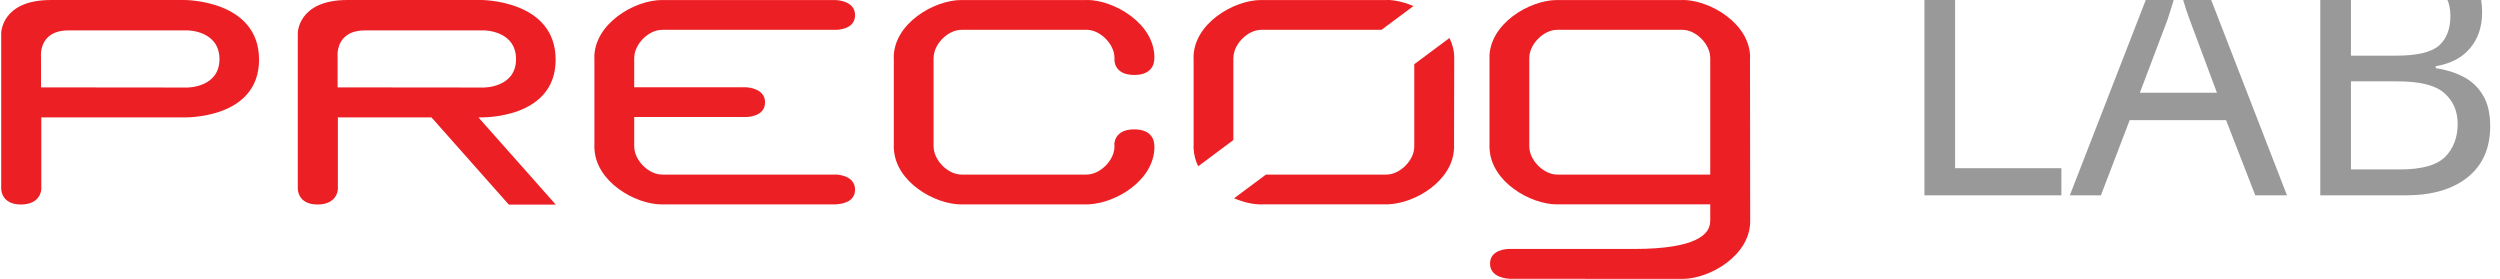
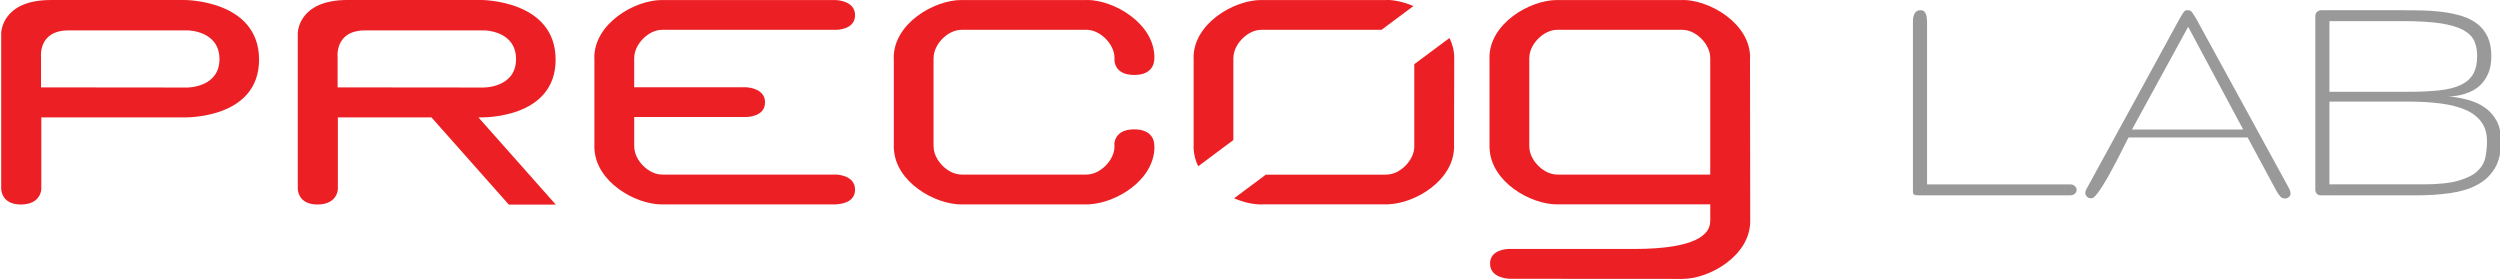
- <svg xmlns="http://www.w3.org/2000/svg" version="1.1" id="Layer_1" x="0px" y="0px" width="188.522px" height="21.025px" viewBox="0 0 188.522 21.025" enable-background="new 0 0 188.522 21.025" xml:space="preserve">
+ <svg xmlns="http://www.w3.org/2000/svg" version="1.1" id="Layer_1" x="0px" y="0px" width="188.521px" height="21.025px" viewBox="0 0 188.521 21.025" enable-background="new 0 0 188.521 21.025" xml:space="preserve">
  <g>
    <g>
-       <path fill="#EC2024" d="M109.661,4.341c0-0.529-0.137-1.023-0.358-1.477l-2.655,1.977v6.227l0,0c0,0.996-1.06,2.096-2.096,2.096    v0.004h-9.094l-2.395,1.783c0.694,0.299,1.412,0.465,2.043,0.465v-0.006h9.442v0.006c0.031,0,0.063-0.006,0.099-0.006h0.066    v-0.006c2.014-0.082,4.809-1.756,4.93-4.174h0.004v-0.021c0-0.047,0.01-0.094,0.01-0.141h-0.01L109.661,4.341z" />
-       <path fill="#EC2024" d="M90,11.067c0,0.033,0.007,0.062,0.007,0.098v0.057h0.003c0.024,0.469,0.146,0.908,0.345,1.316l2.651-1.977    V4.348h0.006c0-0.996,1.062-2.098,2.095-2.098V2.249h9.07l2.407-1.791c-0.69-0.299-1.405-0.463-2.032-0.463v0.01h-9.445V0.001    c-2.068,0-5.105,1.775-5.105,4.348h0.007v6.719H90z" />
+       <path fill="#EC2024" d="M109.661,4.341c0-0.528-0.138-1.022-0.358-1.477l-2.655,1.977v6.228l0,0c0,0.996-1.06,2.096-2.096,2.096    v0.004h-9.094l-2.396,1.783c0.694,0.299,1.412,0.465,2.043,0.465V15.41h9.442v0.006c0.031,0,0.062-0.006,0.099-0.006h0.066v-0.006    c2.014-0.082,4.809-1.756,4.93-4.174h0.004v-0.021c0-0.047,0.011-0.094,0.011-0.141h-0.011L109.661,4.341z" />
+       <path fill="#EC2024" d="M90,11.067c0,0.033,0.007,0.062,0.007,0.098v0.058h0.003c0.024,0.469,0.146,0.907,0.345,1.315l2.651-1.977    V4.348h0.006c0-0.996,1.062-2.099,2.095-2.099V2.249h9.07l2.407-1.791c-0.69-0.299-1.405-0.463-2.032-0.463v0.01h-9.445V0.001    c-2.067,0-5.104,1.775-5.104,4.349h0.007v6.719L90,11.067L90,11.067z" />
    </g>
-     <path fill="#EC2024" d="M13.921,0.001c0,0-6.322,0-10.084,0c-3.763,0-3.747,2.514-3.747,2.514V14.21c0,0-0.038,1.211,1.482,1.211   s1.543-1.15,1.543-1.15V8.852h10.761c0,0,5.659,0.164,5.659-4.352S13.921,0.001,13.921,0.001z M14.112,6.6L3.094,6.589V4.311   c0,0-0.241-2.018,2.078-2.018c2.317,0,8.989,0,8.989,0s2.388,0.012,2.388,2.168C16.549,6.62,14.112,6.6,14.112,6.6z" />
-     <path fill="#EC2024" d="M41.909,15.428l-5.832-6.576h0.163c0,0,5.66,0.164,5.66-4.352s-5.614-4.5-5.614-4.5s-6.321,0-10.084,0   c-3.763,0-3.747,2.514-3.747,2.514V14.21c0,0-0.039,1.211,1.481,1.211c1.521,0,1.543-1.15,1.543-1.15V8.852h7.056l5.833,6.576   H41.909z M25.459,6.589V4.311c0,0-0.24-2.018,2.077-2.018c2.318,0,8.99,0,8.99,0s2.388,0.012,2.388,2.168   c0,2.158-2.438,2.139-2.438,2.139L25.459,6.589z" />
-     <path fill="#EC2024" d="M63.017,13.161v0.006H49.923v-0.004c-1.034,0-2.094-1.102-2.094-2.096h-0.004V8.823h8.402v0.002   c0,0,1.465,0.029,1.465-1.102c0-1.031-1.215-1.129-1.43-1.141V6.581h-8.437V4.348h0.004c0-0.996,1.06-2.098,2.094-2.098V2.249   h13.092v0.002c0,0,1.465,0.029,1.465-1.102c0-1.043-1.244-1.135-1.438-1.141V0.005h-13.12V0.001c-2.07,0-5.106,1.775-5.106,4.348   h0.007v6.719h-0.007c0,0.033,0.006,0.062,0.007,0.098v0.057h0.004c0.118,2.486,3.067,4.193,5.095,4.193v-0.004h13.13v-0.008   c0.22-0.006,1.427-0.072,1.427-1.104C64.481,13.171,63.017,13.161,63.017,13.161z" />
-     <path fill="#EC2024" d="M87.045,10.889h-0.007c-0.002-0.154-0.076-1.135-1.508-1.135c-1.559,0-1.498,1.16-1.498,1.16h0.007v0.158   h0.001c-0.004,0.992-1.062,2.09-2.094,2.09v0.004h-9.447v-0.004c-1.034,0-2.094-1.102-2.094-2.096h-0.006V4.348h0.006   c0-0.996,1.06-2.098,2.094-2.098V2.249h9.468c1.022,0.014,2.067,1.1,2.073,2.086h-0.001v0.16c0,0-0.065,1.158,1.491,1.158   c1.434,0,1.504-0.98,1.507-1.137h0.008V4.341h0.008c0-2.57-3.036-4.346-5.106-4.346v0.01h-9.447V0.001   c-2.069,0-5.107,1.775-5.107,4.348h0.008v6.719h-0.008c0,0.033,0.008,0.062,0.008,0.098v0.057h0.006   c0.117,2.486,3.065,4.193,5.094,4.193v-0.004h9.447v0.004c0.033,0,0.062-0.004,0.097-0.004h0.063v-0.006   c2.062-0.088,4.946-1.83,4.946-4.338h-0.009L87.045,10.889L87.045,10.889z" />
-     <path fill="#EC2024" d="M131.965,4.341h0.009c0-2.57-3.035-4.346-5.104-4.346v0.01h-9.449V0.001c-2.07,0-5.105,1.775-5.105,4.348   h0.006v6.871h0.006c0.119,2.486,3.066,4.193,5.095,4.193v-0.004h11.544v1.273h-0.004c0,0.984-1.045,2.08-5.689,2.092l-9.47-0.004   v0.002c-0.172,0.002-1.442,0.047-1.442,1.104c0,1.035,1.222,1.129,1.429,1.141v0.006l13.083,0.008c2.066,0,5.105-1.775,5.105-4.344   L131.965,4.341z M117.421,13.167v-0.004c-1.032,0-2.096-1.102-2.096-2.096h-0.004V4.348h0.004c0-0.996,1.062-2.098,2.096-2.098   V2.249h9.468c1.028,0.014,2.074,1.104,2.074,2.094h0.004v8.824H117.421L117.421,13.167z" />
-     <text transform="matrix(1 0 0 1 142.6338 14.7292)" fill="#999999" font-family="'Gruppo'" font-size="25.668">LAB</text>
+     <path fill="#EC2024" d="M13.921,0.001c0,0-6.322,0-10.084,0c-3.763,0-3.747,2.515-3.747,2.515V14.21c0,0-0.038,1.211,1.481,1.211   c1.521,0,1.544-1.149,1.544-1.149V8.852h10.761c0,0,5.659,0.164,5.659-4.353C19.535-0.016,13.921,0.001,13.921,0.001z M14.112,6.6   L3.094,6.589V4.311c0,0-0.241-2.019,2.078-2.019c2.316,0,8.989,0,8.989,0s2.388,0.013,2.388,2.168   C16.549,6.62,14.112,6.6,14.112,6.6z" />
+     <path fill="#EC2024" d="M41.909,15.427l-5.832-6.575h0.163c0,0,5.659,0.164,5.659-4.353c0-4.516-5.613-4.5-5.613-4.5   s-6.321,0-10.084,0c-3.764,0-3.747,2.515-3.747,2.515V14.21c0,0-0.039,1.211,1.48,1.211c1.521,0,1.543-1.149,1.543-1.149V8.852   h7.057l5.833,6.575H41.909z M25.459,6.589V4.311c0,0-0.24-2.019,2.077-2.019s8.989,0,8.989,0s2.389,0.013,2.389,2.168   c0,2.158-2.438,2.14-2.438,2.14L25.459,6.589z" />
+     <path fill="#EC2024" d="M63.017,13.161v0.006H49.923v-0.004c-1.034,0-2.094-1.102-2.094-2.096h-0.004V8.823h8.401v0.002   c0,0,1.465,0.029,1.465-1.102c0-1.031-1.215-1.13-1.43-1.142V6.581h-8.437V4.348h0.004c0-0.996,1.06-2.099,2.094-2.099V2.249   h13.092v0.002c0,0,1.465,0.029,1.465-1.102c0-1.043-1.244-1.135-1.438-1.142V0.005h-13.12V0.001c-2.07,0-5.106,1.775-5.106,4.349   h0.008v6.719h-0.008c0,0.033,0.006,0.062,0.008,0.098v0.058h0.004c0.117,2.485,3.066,4.192,5.095,4.192v-0.004h13.13v-0.008   c0.22-0.006,1.427-0.072,1.427-1.104C64.481,13.171,63.017,13.161,63.017,13.161z" />
+     <path fill="#EC2024" d="M87.045,10.889h-0.007c-0.002-0.154-0.076-1.136-1.509-1.136c-1.559,0-1.497,1.16-1.497,1.16h0.007v0.158   h0.001c-0.004,0.992-1.062,2.09-2.095,2.09v0.004h-9.446v-0.004c-1.034,0-2.095-1.102-2.095-2.096h-0.006V4.348h0.006   c0-0.996,1.061-2.099,2.095-2.099V2.249h9.468c1.021,0.015,2.067,1.101,2.073,2.086h-0.001v0.16c0,0-0.065,1.158,1.49,1.158   c1.435,0,1.505-0.98,1.508-1.137h0.008V4.341h0.008c0-2.569-3.036-4.346-5.106-4.346v0.01H72.5V0.001   c-2.069,0-5.107,1.775-5.107,4.349h0.008v6.719h-0.008c0,0.033,0.008,0.062,0.008,0.098v0.058h0.007   c0.116,2.485,3.064,4.192,5.094,4.192v-0.004h9.446v0.004c0.033,0,0.062-0.004,0.098-0.004h0.062v-0.006   c2.062-0.088,4.946-1.83,4.946-4.338h-0.009V10.889L87.045,10.889z" />
+     <path fill="#EC2024" d="M131.965,4.341h0.009c0-2.569-3.035-4.346-5.104-4.346v0.01h-9.449V0.001c-2.07,0-5.105,1.775-5.105,4.349   h0.006v6.87h0.007c0.118,2.486,3.065,4.193,5.095,4.193v-0.004h11.544v1.273h-0.004c0,0.983-1.045,2.08-5.689,2.092l-9.47-0.004   v0.002c-0.172,0.002-1.442,0.047-1.442,1.104c0,1.035,1.223,1.129,1.43,1.142v0.006l13.083,0.008c2.065,0,5.104-1.775,5.104-4.344   L131.965,4.341z M117.421,13.167v-0.004c-1.032,0-2.096-1.102-2.096-2.096h-0.005V4.348h0.005c0-0.996,1.062-2.099,2.096-2.099   V2.249h9.468c1.028,0.015,2.074,1.104,2.074,2.094h0.004v8.824H117.421L117.421,13.167z" />
+     <g enable-background="new    ">
+       <path fill="#999999" d="M144.765,14.729c-0.125,0-0.225-0.004-0.295-0.013c-0.07-0.008-0.123-0.027-0.156-0.057    c-0.033-0.028-0.053-0.075-0.057-0.138s-0.006-0.148-0.006-0.257V1.645c0-0.109,0.008-0.216,0.024-0.32s0.046-0.198,0.088-0.282    c0.042-0.083,0.101-0.15,0.175-0.2c0.076-0.05,0.176-0.075,0.301-0.075c0.102,0,0.183,0.027,0.245,0.082    c0.062,0.054,0.11,0.123,0.144,0.206c0.033,0.084,0.057,0.178,0.069,0.282s0.019,0.207,0.019,0.308v12.257h10.766    c0.168,0,0.295,0.044,0.383,0.132s0.132,0.182,0.132,0.281c0,0.109-0.044,0.205-0.132,0.289c-0.088,0.083-0.215,0.125-0.383,0.125    H144.765z" />
+       <path fill="#999999" d="M169.492,10.368h-8.986c-0.134,0.259-0.282,0.552-0.444,0.877c-0.164,0.326-0.332,0.658-0.508,0.996    c-0.176,0.339-0.355,0.671-0.539,0.997c-0.184,0.325-0.357,0.616-0.521,0.871s-0.312,0.459-0.444,0.614    c-0.135,0.154-0.247,0.231-0.339,0.231c-0.159,0-0.276-0.046-0.351-0.138c-0.076-0.092-0.113-0.171-0.113-0.238    c0-0.108,0.027-0.213,0.082-0.313c0.054-0.101,0.114-0.209,0.182-0.326l6.867-12.558c0.092-0.158,0.176-0.297,0.252-0.414    c0.074-0.116,0.162-0.184,0.263-0.2c0.108,0,0.192,0.011,0.251,0.031c0.058,0.021,0.121,0.077,0.188,0.17l0.264,0.414l6.88,12.568    c0.067,0.117,0.126,0.23,0.176,0.339c0.05,0.109,0.075,0.209,0.075,0.301c0,0.093-0.037,0.178-0.113,0.258    c-0.074,0.079-0.184,0.119-0.326,0.119c-0.142,0-0.261-0.059-0.356-0.176c-0.097-0.117-0.19-0.256-0.282-0.415L169.492,10.368z     M169.154,9.766l-4.148-7.744l-4.236,7.744H169.154z" />
+       <path fill="#999999" d="M188.605,10.629c0,0.855-0.162,1.549-0.488,2.082c-0.326,0.532-0.775,0.947-1.348,1.245    s-1.247,0.501-2.023,0.61c-0.777,0.108-1.613,0.163-2.508,0.163h-7.219c-0.142,0-0.248-0.042-0.319-0.125    c-0.071-0.084-0.106-0.188-0.106-0.313V1.231c0-0.15,0.046-0.266,0.138-0.345c0.093-0.079,0.209-0.119,0.351-0.119h5.74    c0.602,0,1.195,0.007,1.78,0.019c0.585,0.013,1.138,0.055,1.661,0.125c0.521,0.07,1.002,0.176,1.44,0.317    c0.438,0.141,0.819,0.34,1.141,0.597c0.321,0.258,0.572,0.581,0.752,0.971s0.27,0.867,0.27,1.431c0,0.535-0.081,0.981-0.244,1.341    c-0.163,0.358-0.366,0.648-0.608,0.87c-0.242,0.221-0.506,0.39-0.789,0.507c-0.284,0.117-0.547,0.198-0.789,0.244    c-0.243,0.046-0.445,0.069-0.608,0.069s-0.24,0-0.231,0c0.509,0.05,1.002,0.138,1.479,0.264s0.902,0.316,1.278,0.572    s0.677,0.59,0.902,1C188.48,9.505,188.597,10.016,188.605,10.629z M186.8,4.226c0-0.422-0.07-0.796-0.213-1.123    s-0.414-0.603-0.814-0.826c-0.401-0.223-0.961-0.393-1.68-0.509c-0.719-0.115-1.654-0.174-2.807-0.174h-5.628v5.327h5.929    c0.902,0,1.681-0.035,2.337-0.106c0.655-0.07,1.196-0.204,1.623-0.403c0.426-0.198,0.741-0.474,0.946-0.825    S186.8,4.782,186.8,4.226z M187.54,10.643c0-0.576-0.141-1.057-0.42-1.441c-0.281-0.384-0.678-0.689-1.191-0.915    s-1.139-0.386-1.873-0.482c-0.736-0.096-1.559-0.144-2.469-0.144h-5.929v6.241h7.056c1.129,0,2.016-0.092,2.664-0.275    c0.646-0.184,1.129-0.427,1.447-0.728c0.317-0.301,0.516-0.647,0.596-1.04C187.499,11.467,187.54,11.061,187.54,10.643z" />
+     </g>
  </g>
</svg>
